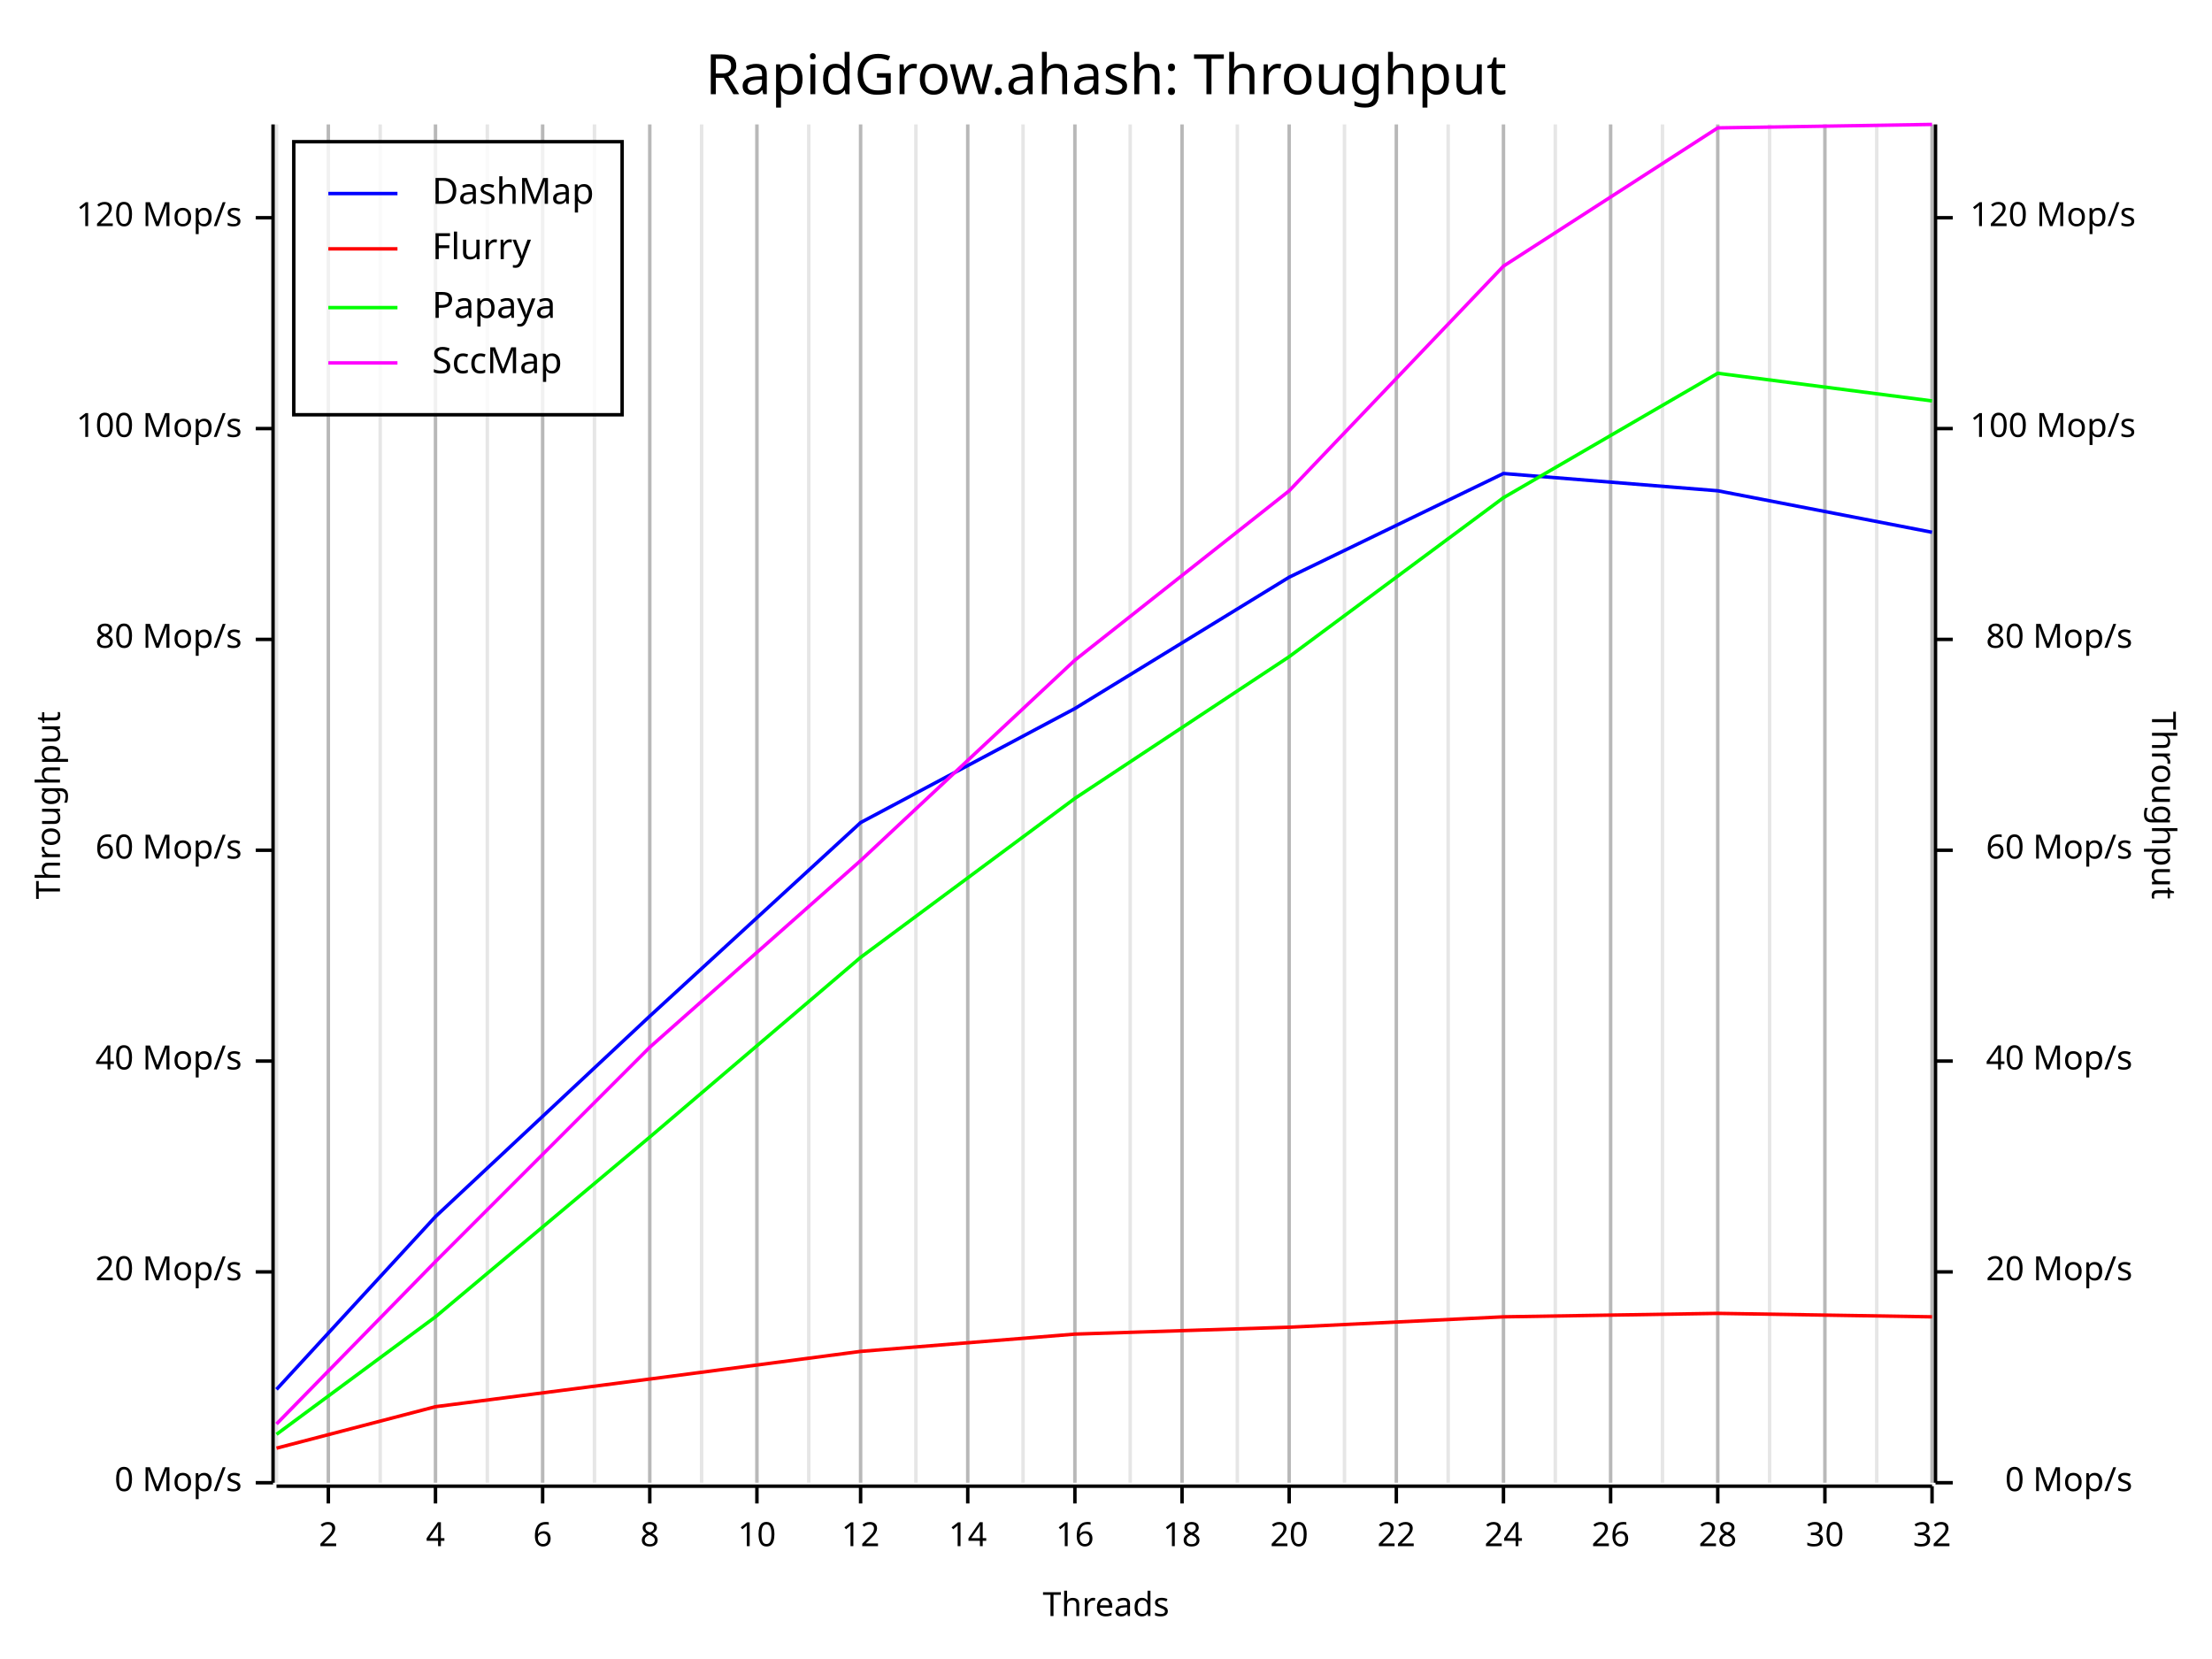
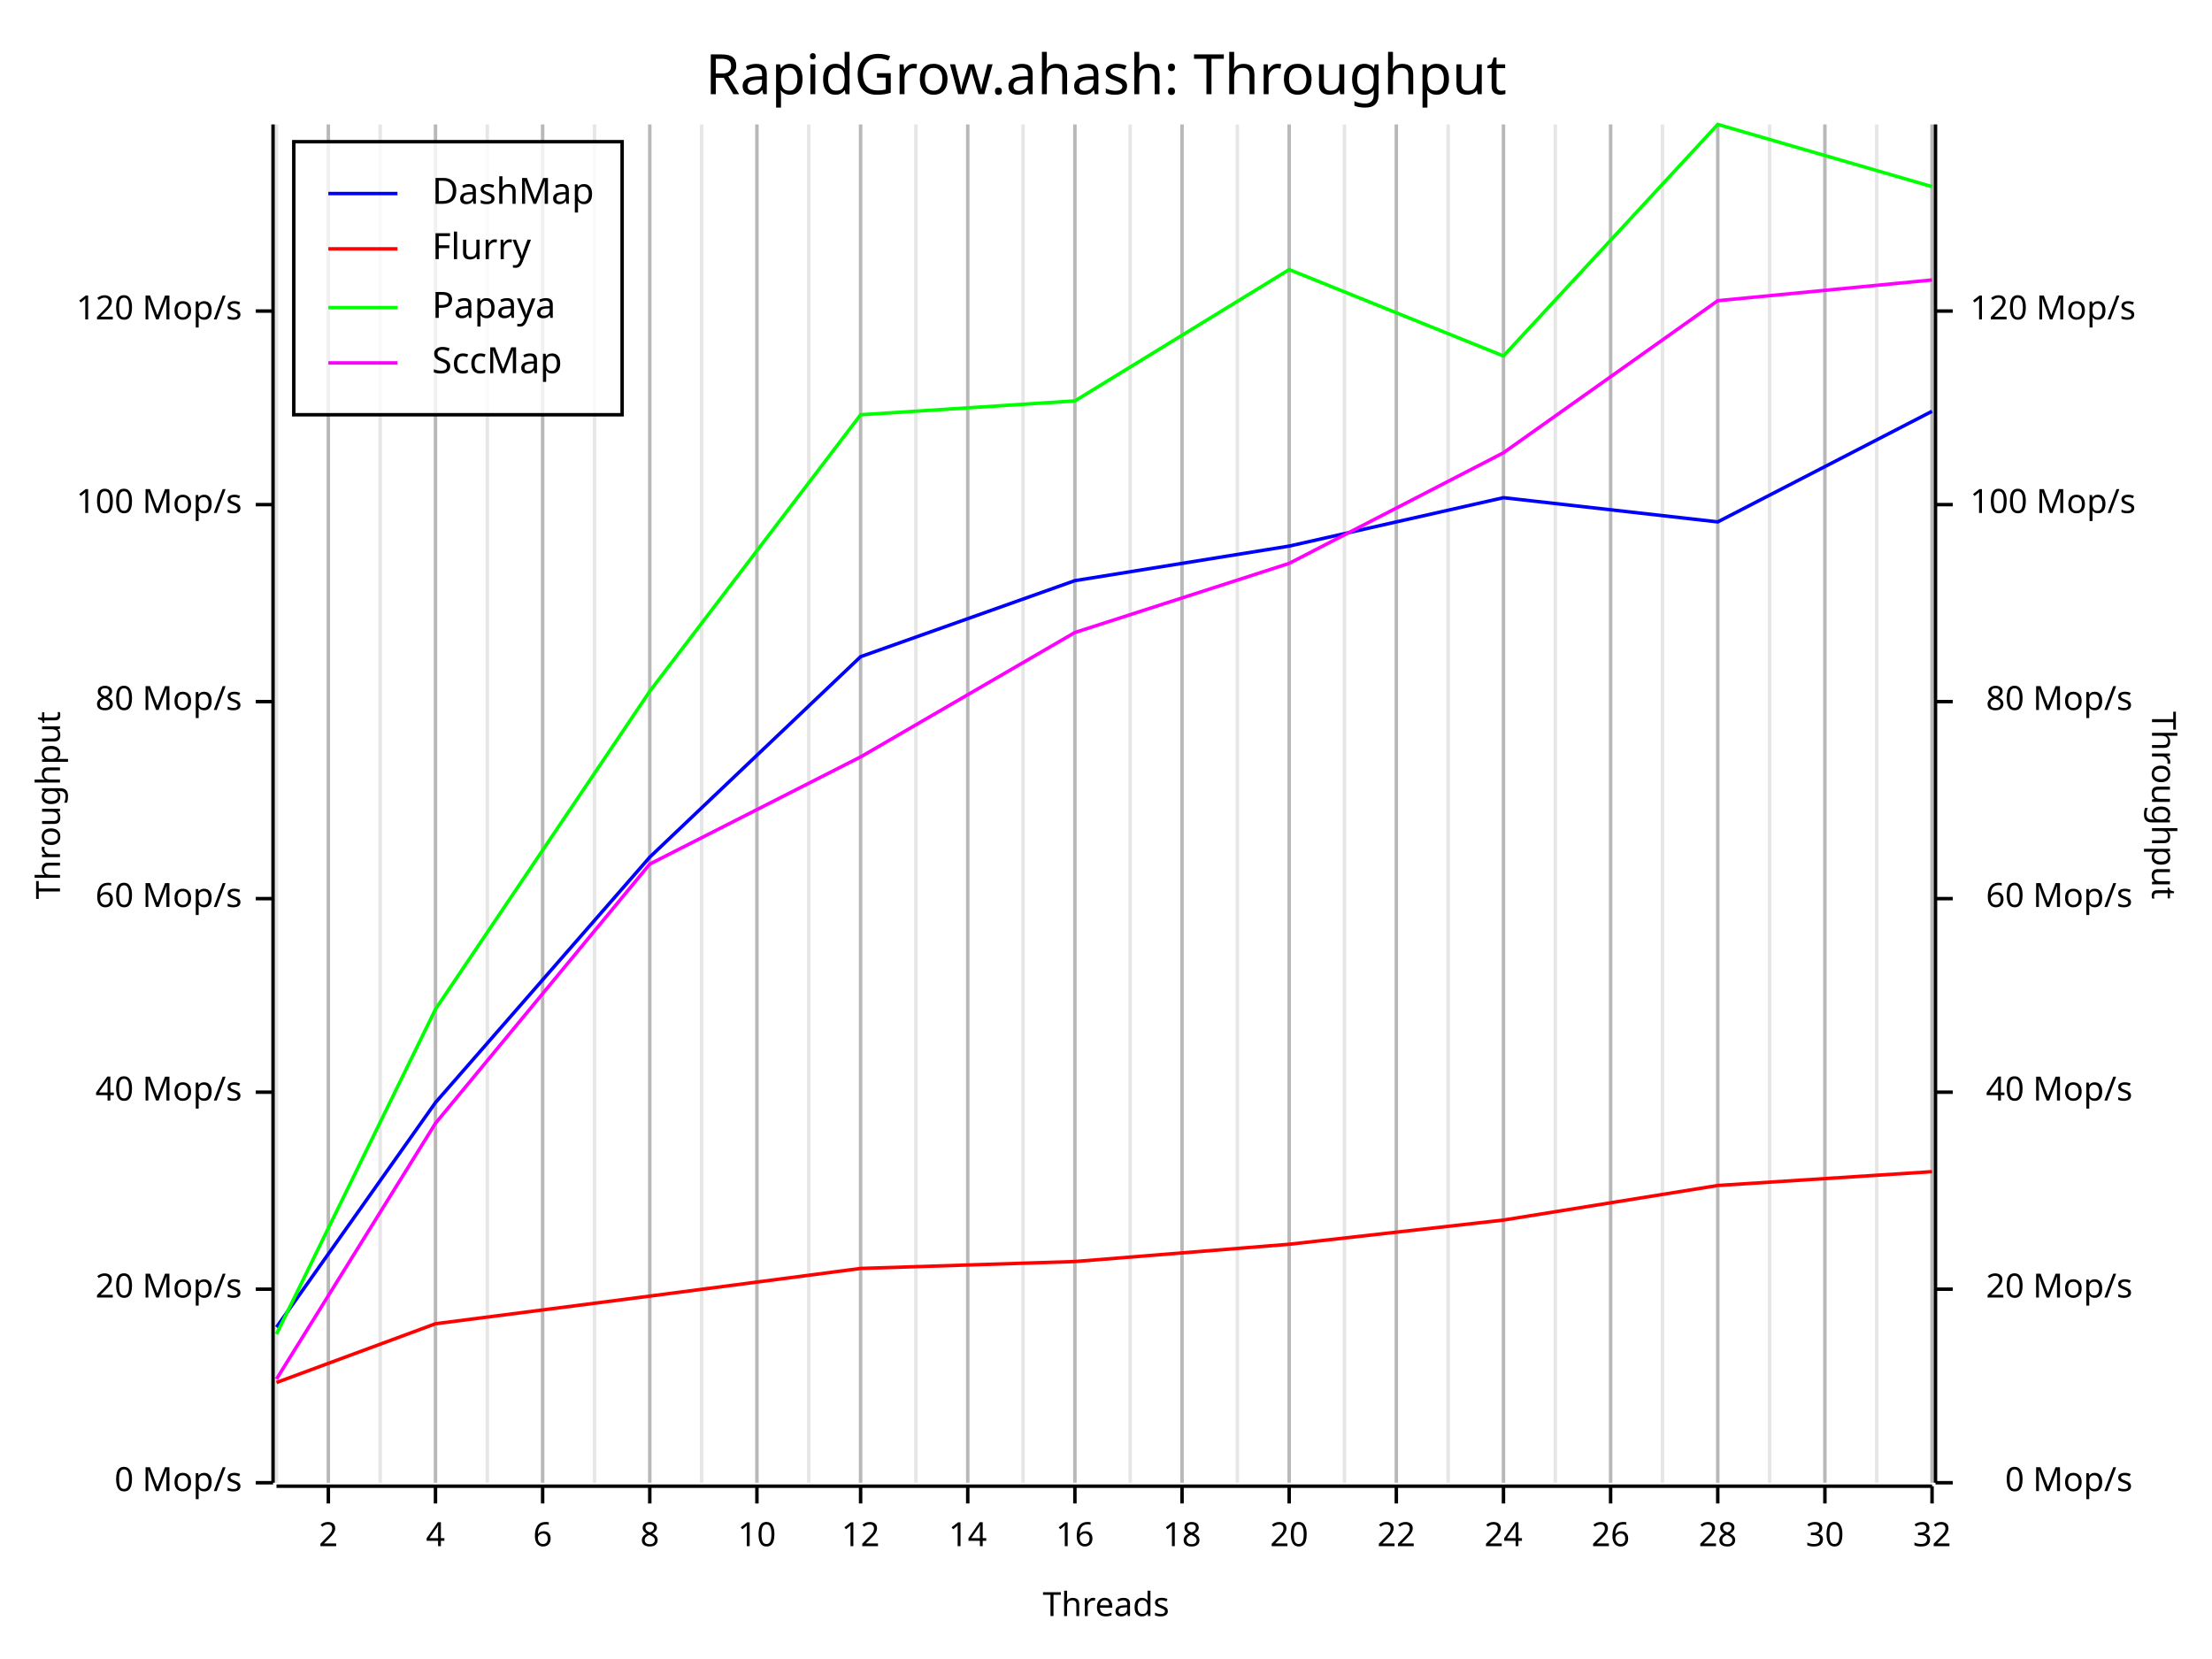
<svg xmlns="http://www.w3.org/2000/svg" width="640" height="480" viewBox="0 0 640 480">
  <rect x="0" y="0" width="640" height="480" opacity="1" fill="#FFFFFF" stroke="none" />
  <text x="320" y="15" dy="0.76em" text-anchor="middle" font-family="Fira Code" font-size="16.129" opacity="1" fill="#000000">
RapidGrow.ahash: Throughput
</text>
  <line opacity="0.1" stroke="#000000" stroke-width="1" x1="80" y1="429" x2="80" y2="36" />
  <line opacity="0.1" stroke="#000000" stroke-width="1" x1="95" y1="429" x2="95" y2="36" />
  <line opacity="0.1" stroke="#000000" stroke-width="1" x1="110" y1="429" x2="110" y2="36" />
  <line opacity="0.1" stroke="#000000" stroke-width="1" x1="126" y1="429" x2="126" y2="36" />
  <line opacity="0.1" stroke="#000000" stroke-width="1" x1="141" y1="429" x2="141" y2="36" />
  <line opacity="0.1" stroke="#000000" stroke-width="1" x1="157" y1="429" x2="157" y2="36" />
  <line opacity="0.1" stroke="#000000" stroke-width="1" x1="172" y1="429" x2="172" y2="36" />
  <line opacity="0.1" stroke="#000000" stroke-width="1" x1="188" y1="429" x2="188" y2="36" />
  <line opacity="0.1" stroke="#000000" stroke-width="1" x1="203" y1="429" x2="203" y2="36" />
  <line opacity="0.1" stroke="#000000" stroke-width="1" x1="219" y1="429" x2="219" y2="36" />
  <line opacity="0.1" stroke="#000000" stroke-width="1" x1="234" y1="429" x2="234" y2="36" />
  <line opacity="0.1" stroke="#000000" stroke-width="1" x1="249" y1="429" x2="249" y2="36" />
  <line opacity="0.1" stroke="#000000" stroke-width="1" x1="265" y1="429" x2="265" y2="36" />
  <line opacity="0.1" stroke="#000000" stroke-width="1" x1="280" y1="429" x2="280" y2="36" />
  <line opacity="0.1" stroke="#000000" stroke-width="1" x1="296" y1="429" x2="296" y2="36" />
  <line opacity="0.1" stroke="#000000" stroke-width="1" x1="311" y1="429" x2="311" y2="36" />
  <line opacity="0.1" stroke="#000000" stroke-width="1" x1="327" y1="429" x2="327" y2="36" />
  <line opacity="0.1" stroke="#000000" stroke-width="1" x1="342" y1="429" x2="342" y2="36" />
  <line opacity="0.1" stroke="#000000" stroke-width="1" x1="358" y1="429" x2="358" y2="36" />
  <line opacity="0.1" stroke="#000000" stroke-width="1" x1="373" y1="429" x2="373" y2="36" />
  <line opacity="0.1" stroke="#000000" stroke-width="1" x1="389" y1="429" x2="389" y2="36" />
  <line opacity="0.1" stroke="#000000" stroke-width="1" x1="404" y1="429" x2="404" y2="36" />
  <line opacity="0.1" stroke="#000000" stroke-width="1" x1="419" y1="429" x2="419" y2="36" />
  <line opacity="0.1" stroke="#000000" stroke-width="1" x1="435" y1="429" x2="435" y2="36" />
  <line opacity="0.1" stroke="#000000" stroke-width="1" x1="450" y1="429" x2="450" y2="36" />
  <line opacity="0.1" stroke="#000000" stroke-width="1" x1="466" y1="429" x2="466" y2="36" />
  <line opacity="0.1" stroke="#000000" stroke-width="1" x1="481" y1="429" x2="481" y2="36" />
  <line opacity="0.1" stroke="#000000" stroke-width="1" x1="497" y1="429" x2="497" y2="36" />
  <line opacity="0.1" stroke="#000000" stroke-width="1" x1="512" y1="429" x2="512" y2="36" />
  <line opacity="0.1" stroke="#000000" stroke-width="1" x1="528" y1="429" x2="528" y2="36" />
  <line opacity="0.1" stroke="#000000" stroke-width="1" x1="543" y1="429" x2="543" y2="36" />
  <line opacity="0.1" stroke="#000000" stroke-width="1" x1="559" y1="429" x2="559" y2="36" />
  <text x="10" y="233" dy="0.76em" text-anchor="middle" font-family="sans-serif" font-size="9.677" opacity="1" fill="#000000" transform="rotate(270, 10, 233)">
Throughput
</text>
  <text x="320" y="470" dy="-0.5ex" text-anchor="middle" font-family="sans-serif" font-size="9.677" opacity="1" fill="#000000">
Threads
</text>
  <text x="630" y="233" dy="0.76em" text-anchor="middle" font-family="sans-serif" font-size="9.677" opacity="1" fill="#000000" transform="rotate(90, 630, 233)">
Throughput
</text>
  <line opacity="0.2" stroke="#000000" stroke-width="1" x1="95" y1="429" x2="95" y2="36" />
  <line opacity="0.2" stroke="#000000" stroke-width="1" x1="126" y1="429" x2="126" y2="36" />
  <line opacity="0.2" stroke="#000000" stroke-width="1" x1="157" y1="429" x2="157" y2="36" />
  <line opacity="0.2" stroke="#000000" stroke-width="1" x1="188" y1="429" x2="188" y2="36" />
  <line opacity="0.2" stroke="#000000" stroke-width="1" x1="219" y1="429" x2="219" y2="36" />
  <line opacity="0.2" stroke="#000000" stroke-width="1" x1="249" y1="429" x2="249" y2="36" />
  <line opacity="0.2" stroke="#000000" stroke-width="1" x1="280" y1="429" x2="280" y2="36" />
  <line opacity="0.2" stroke="#000000" stroke-width="1" x1="311" y1="429" x2="311" y2="36" />
  <line opacity="0.2" stroke="#000000" stroke-width="1" x1="342" y1="429" x2="342" y2="36" />
  <line opacity="0.2" stroke="#000000" stroke-width="1" x1="373" y1="429" x2="373" y2="36" />
  <line opacity="0.2" stroke="#000000" stroke-width="1" x1="404" y1="429" x2="404" y2="36" />
  <line opacity="0.2" stroke="#000000" stroke-width="1" x1="435" y1="429" x2="435" y2="36" />
  <line opacity="0.2" stroke="#000000" stroke-width="1" x1="466" y1="429" x2="466" y2="36" />
  <line opacity="0.2" stroke="#000000" stroke-width="1" x1="497" y1="429" x2="497" y2="36" />
  <line opacity="0.2" stroke="#000000" stroke-width="1" x1="528" y1="429" x2="528" y2="36" />
  <line opacity="0.2" stroke="#000000" stroke-width="1" x1="559" y1="429" x2="559" y2="36" />
  <polyline fill="none" opacity="1" stroke="#000000" stroke-width="1" points="79,36 79,429 " />
  <text x="70" y="429" dy="0.5ex" text-anchor="end" font-family="sans-serif" font-size="9.677" opacity="1" fill="#000000">
0 Mop/s
</text>
  <polyline fill="none" opacity="1" stroke="#000000" stroke-width="1" points="74,429 79,429 " />
-   <text x="70" y="368" dy="0.5ex" text-anchor="end" font-family="sans-serif" font-size="9.677" opacity="1" fill="#000000">
+   <text x="70" y="373" dy="0.5ex" text-anchor="end" font-family="sans-serif" font-size="9.677" opacity="1" fill="#000000">
20 Mop/s
</text>
-   <polyline fill="none" opacity="1" stroke="#000000" stroke-width="1" points="74,368 79,368 " />
-   <text x="70" y="307" dy="0.5ex" text-anchor="end" font-family="sans-serif" font-size="9.677" opacity="1" fill="#000000">
+   <polyline fill="none" opacity="1" stroke="#000000" stroke-width="1" points="74,373 79,373 " />
+   <text x="70" y="316" dy="0.5ex" text-anchor="end" font-family="sans-serif" font-size="9.677" opacity="1" fill="#000000">
40 Mop/s
</text>
-   <polyline fill="none" opacity="1" stroke="#000000" stroke-width="1" points="74,307 79,307 " />
-   <text x="70" y="246" dy="0.5ex" text-anchor="end" font-family="sans-serif" font-size="9.677" opacity="1" fill="#000000">
+   <polyline fill="none" opacity="1" stroke="#000000" stroke-width="1" points="74,316 79,316 " />
+   <text x="70" y="260" dy="0.5ex" text-anchor="end" font-family="sans-serif" font-size="9.677" opacity="1" fill="#000000">
60 Mop/s
</text>
-   <polyline fill="none" opacity="1" stroke="#000000" stroke-width="1" points="74,246 79,246 " />
-   <text x="70" y="185" dy="0.5ex" text-anchor="end" font-family="sans-serif" font-size="9.677" opacity="1" fill="#000000">
+   <polyline fill="none" opacity="1" stroke="#000000" stroke-width="1" points="74,260 79,260 " />
+   <text x="70" y="203" dy="0.5ex" text-anchor="end" font-family="sans-serif" font-size="9.677" opacity="1" fill="#000000">
80 Mop/s
</text>
-   <polyline fill="none" opacity="1" stroke="#000000" stroke-width="1" points="74,185 79,185 " />
-   <text x="70" y="124" dy="0.5ex" text-anchor="end" font-family="sans-serif" font-size="9.677" opacity="1" fill="#000000">
+   <polyline fill="none" opacity="1" stroke="#000000" stroke-width="1" points="74,203 79,203 " />
+   <text x="70" y="146" dy="0.5ex" text-anchor="end" font-family="sans-serif" font-size="9.677" opacity="1" fill="#000000">
100 Mop/s
</text>
-   <polyline fill="none" opacity="1" stroke="#000000" stroke-width="1" points="74,124 79,124 " />
-   <text x="70" y="63" dy="0.5ex" text-anchor="end" font-family="sans-serif" font-size="9.677" opacity="1" fill="#000000">
+   <polyline fill="none" opacity="1" stroke="#000000" stroke-width="1" points="74,146 79,146 " />
+   <text x="70" y="90" dy="0.5ex" text-anchor="end" font-family="sans-serif" font-size="9.677" opacity="1" fill="#000000">
120 Mop/s
</text>
-   <polyline fill="none" opacity="1" stroke="#000000" stroke-width="1" points="74,63 79,63 " />
+   <polyline fill="none" opacity="1" stroke="#000000" stroke-width="1" points="74,90 79,90 " />
  <polyline fill="none" opacity="1" stroke="#000000" stroke-width="1" points="80,430 559,430 " />
  <text x="95" y="440" dy="0.76em" text-anchor="middle" font-family="sans-serif" font-size="9.677" opacity="1" fill="#000000">
2
</text>
  <polyline fill="none" opacity="1" stroke="#000000" stroke-width="1" points="95,430 95,435 " />
  <text x="126" y="440" dy="0.76em" text-anchor="middle" font-family="sans-serif" font-size="9.677" opacity="1" fill="#000000">
4
</text>
  <polyline fill="none" opacity="1" stroke="#000000" stroke-width="1" points="126,430 126,435 " />
  <text x="157" y="440" dy="0.76em" text-anchor="middle" font-family="sans-serif" font-size="9.677" opacity="1" fill="#000000">
6
</text>
  <polyline fill="none" opacity="1" stroke="#000000" stroke-width="1" points="157,430 157,435 " />
  <text x="188" y="440" dy="0.76em" text-anchor="middle" font-family="sans-serif" font-size="9.677" opacity="1" fill="#000000">
8
</text>
  <polyline fill="none" opacity="1" stroke="#000000" stroke-width="1" points="188,430 188,435 " />
  <text x="219" y="440" dy="0.76em" text-anchor="middle" font-family="sans-serif" font-size="9.677" opacity="1" fill="#000000">
10
</text>
  <polyline fill="none" opacity="1" stroke="#000000" stroke-width="1" points="219,430 219,435 " />
  <text x="249" y="440" dy="0.76em" text-anchor="middle" font-family="sans-serif" font-size="9.677" opacity="1" fill="#000000">
12
</text>
  <polyline fill="none" opacity="1" stroke="#000000" stroke-width="1" points="249,430 249,435 " />
  <text x="280" y="440" dy="0.76em" text-anchor="middle" font-family="sans-serif" font-size="9.677" opacity="1" fill="#000000">
14
</text>
  <polyline fill="none" opacity="1" stroke="#000000" stroke-width="1" points="280,430 280,435 " />
  <text x="311" y="440" dy="0.76em" text-anchor="middle" font-family="sans-serif" font-size="9.677" opacity="1" fill="#000000">
16
</text>
  <polyline fill="none" opacity="1" stroke="#000000" stroke-width="1" points="311,430 311,435 " />
  <text x="342" y="440" dy="0.76em" text-anchor="middle" font-family="sans-serif" font-size="9.677" opacity="1" fill="#000000">
18
</text>
  <polyline fill="none" opacity="1" stroke="#000000" stroke-width="1" points="342,430 342,435 " />
  <text x="373" y="440" dy="0.76em" text-anchor="middle" font-family="sans-serif" font-size="9.677" opacity="1" fill="#000000">
20
</text>
  <polyline fill="none" opacity="1" stroke="#000000" stroke-width="1" points="373,430 373,435 " />
  <text x="404" y="440" dy="0.76em" text-anchor="middle" font-family="sans-serif" font-size="9.677" opacity="1" fill="#000000">
22
</text>
  <polyline fill="none" opacity="1" stroke="#000000" stroke-width="1" points="404,430 404,435 " />
  <text x="435" y="440" dy="0.76em" text-anchor="middle" font-family="sans-serif" font-size="9.677" opacity="1" fill="#000000">
24
</text>
  <polyline fill="none" opacity="1" stroke="#000000" stroke-width="1" points="435,430 435,435 " />
  <text x="466" y="440" dy="0.76em" text-anchor="middle" font-family="sans-serif" font-size="9.677" opacity="1" fill="#000000">
26
</text>
  <polyline fill="none" opacity="1" stroke="#000000" stroke-width="1" points="466,430 466,435 " />
  <text x="497" y="440" dy="0.76em" text-anchor="middle" font-family="sans-serif" font-size="9.677" opacity="1" fill="#000000">
28
</text>
  <polyline fill="none" opacity="1" stroke="#000000" stroke-width="1" points="497,430 497,435 " />
  <text x="528" y="440" dy="0.76em" text-anchor="middle" font-family="sans-serif" font-size="9.677" opacity="1" fill="#000000">
30
</text>
  <polyline fill="none" opacity="1" stroke="#000000" stroke-width="1" points="528,430 528,435 " />
  <text x="559" y="440" dy="0.76em" text-anchor="middle" font-family="sans-serif" font-size="9.677" opacity="1" fill="#000000">
32
</text>
  <polyline fill="none" opacity="1" stroke="#000000" stroke-width="1" points="559,430 559,435 " />
  <polyline fill="none" opacity="1" stroke="#000000" stroke-width="1" points="560,36 560,429 " />
  <text x="617" y="429" dy="0.5ex" text-anchor="end" font-family="sans-serif" font-size="9.677" opacity="1" fill="#000000">
0 Mop/s
</text>
  <polyline fill="none" opacity="1" stroke="#000000" stroke-width="1" points="560,429 565,429 " />
-   <text x="617" y="368" dy="0.5ex" text-anchor="end" font-family="sans-serif" font-size="9.677" opacity="1" fill="#000000">
+   <text x="617" y="373" dy="0.5ex" text-anchor="end" font-family="sans-serif" font-size="9.677" opacity="1" fill="#000000">
20 Mop/s
</text>
-   <polyline fill="none" opacity="1" stroke="#000000" stroke-width="1" points="560,368 565,368 " />
-   <text x="617" y="307" dy="0.5ex" text-anchor="end" font-family="sans-serif" font-size="9.677" opacity="1" fill="#000000">
+   <polyline fill="none" opacity="1" stroke="#000000" stroke-width="1" points="560,373 565,373 " />
+   <text x="617" y="316" dy="0.5ex" text-anchor="end" font-family="sans-serif" font-size="9.677" opacity="1" fill="#000000">
40 Mop/s
</text>
-   <polyline fill="none" opacity="1" stroke="#000000" stroke-width="1" points="560,307 565,307 " />
-   <text x="617" y="246" dy="0.5ex" text-anchor="end" font-family="sans-serif" font-size="9.677" opacity="1" fill="#000000">
+   <polyline fill="none" opacity="1" stroke="#000000" stroke-width="1" points="560,316 565,316 " />
+   <text x="617" y="260" dy="0.5ex" text-anchor="end" font-family="sans-serif" font-size="9.677" opacity="1" fill="#000000">
60 Mop/s
</text>
-   <polyline fill="none" opacity="1" stroke="#000000" stroke-width="1" points="560,246 565,246 " />
-   <text x="617" y="185" dy="0.5ex" text-anchor="end" font-family="sans-serif" font-size="9.677" opacity="1" fill="#000000">
+   <polyline fill="none" opacity="1" stroke="#000000" stroke-width="1" points="560,260 565,260 " />
+   <text x="617" y="203" dy="0.5ex" text-anchor="end" font-family="sans-serif" font-size="9.677" opacity="1" fill="#000000">
80 Mop/s
</text>
-   <polyline fill="none" opacity="1" stroke="#000000" stroke-width="1" points="560,185 565,185 " />
-   <text x="570" y="124" dy="0.5ex" text-anchor="start" font-family="sans-serif" font-size="9.677" opacity="1" fill="#000000">
+   <polyline fill="none" opacity="1" stroke="#000000" stroke-width="1" points="560,203 565,203 " />
+   <text x="570" y="146" dy="0.5ex" text-anchor="start" font-family="sans-serif" font-size="9.677" opacity="1" fill="#000000">
100 Mop/s
</text>
-   <polyline fill="none" opacity="1" stroke="#000000" stroke-width="1" points="560,124 565,124 " />
-   <text x="570" y="63" dy="0.5ex" text-anchor="start" font-family="sans-serif" font-size="9.677" opacity="1" fill="#000000">
+   <polyline fill="none" opacity="1" stroke="#000000" stroke-width="1" points="560,146 565,146 " />
+   <text x="570" y="90" dy="0.5ex" text-anchor="start" font-family="sans-serif" font-size="9.677" opacity="1" fill="#000000">
120 Mop/s
</text>
-   <polyline fill="none" opacity="1" stroke="#000000" stroke-width="1" points="560,63 565,63 " />
-   <polyline fill="none" opacity="1" stroke="#0000FF" stroke-width="1" points="80,402 126,352 188,294 249,238 311,205 373,167 435,137 497,142 559,154 " />
-   <polyline fill="none" opacity="1" stroke="#FF0000" stroke-width="1" points="80,419 126,407 188,399 249,391 311,386 373,384 435,381 497,380 559,381 " />
-   <polyline fill="none" opacity="1" stroke="#00FF00" stroke-width="1" points="80,415 126,381 188,329 249,277 311,231 373,190 435,144 497,108 559,116 " />
-   <polyline fill="none" opacity="1" stroke="#FF00FF" stroke-width="1" points="80,412 126,365 188,303 249,249 311,191 373,142 435,77 497,37 559,36 " />
+   <polyline fill="none" opacity="1" stroke="#000000" stroke-width="1" points="560,90 565,90 " />
+   <polyline fill="none" opacity="1" stroke="#0000FF" stroke-width="1" points="80,384 126,319 188,248 249,190 311,168 373,158 435,144 497,151 559,119 " />
+   <polyline fill="none" opacity="1" stroke="#FF0000" stroke-width="1" points="80,400 126,383 188,375 249,367 311,365 373,360 435,353 497,343 559,339 " />
+   <polyline fill="none" opacity="1" stroke="#00FF00" stroke-width="1" points="80,386 126,292 188,200 249,120 311,116 373,78 435,103 497,36 559,54 " />
+   <polyline fill="none" opacity="1" stroke="#FF00FF" stroke-width="1" points="80,399 126,325 188,250 249,219 311,183 373,163 435,131 497,87 559,81 " />
  <rect x="85" y="41" width="95" height="79" opacity="0.8" fill="#FFFFFF" stroke="none" />
  <rect x="85" y="41" width="95" height="79" opacity="1" fill="none" stroke="#000000" />
  <text x="125" y="51" dy="0.76em" text-anchor="start" font-family="Fira Code" font-size="10.484" opacity="1" fill="#000000">
DashMap
</text>
  <text x="125" y="67" dy="0.76em" text-anchor="start" font-family="Fira Code" font-size="10.484" opacity="1" fill="#000000">
Flurry
</text>
  <text x="125" y="84" dy="0.76em" text-anchor="start" font-family="Fira Code" font-size="10.484" opacity="1" fill="#000000">
Papaya
</text>
  <text x="125" y="100" dy="0.76em" text-anchor="start" font-family="Fira Code" font-size="10.484" opacity="1" fill="#000000">
SccMap
</text>
  <polyline fill="none" opacity="1" stroke="#0000FF" stroke-width="1" points="95,56 115,56 " />
  <polyline fill="none" opacity="1" stroke="#FF0000" stroke-width="1" points="95,72 115,72 " />
  <polyline fill="none" opacity="1" stroke="#00FF00" stroke-width="1" points="95,89 115,89 " />
  <polyline fill="none" opacity="1" stroke="#FF00FF" stroke-width="1" points="95,105 115,105 " />
</svg>
